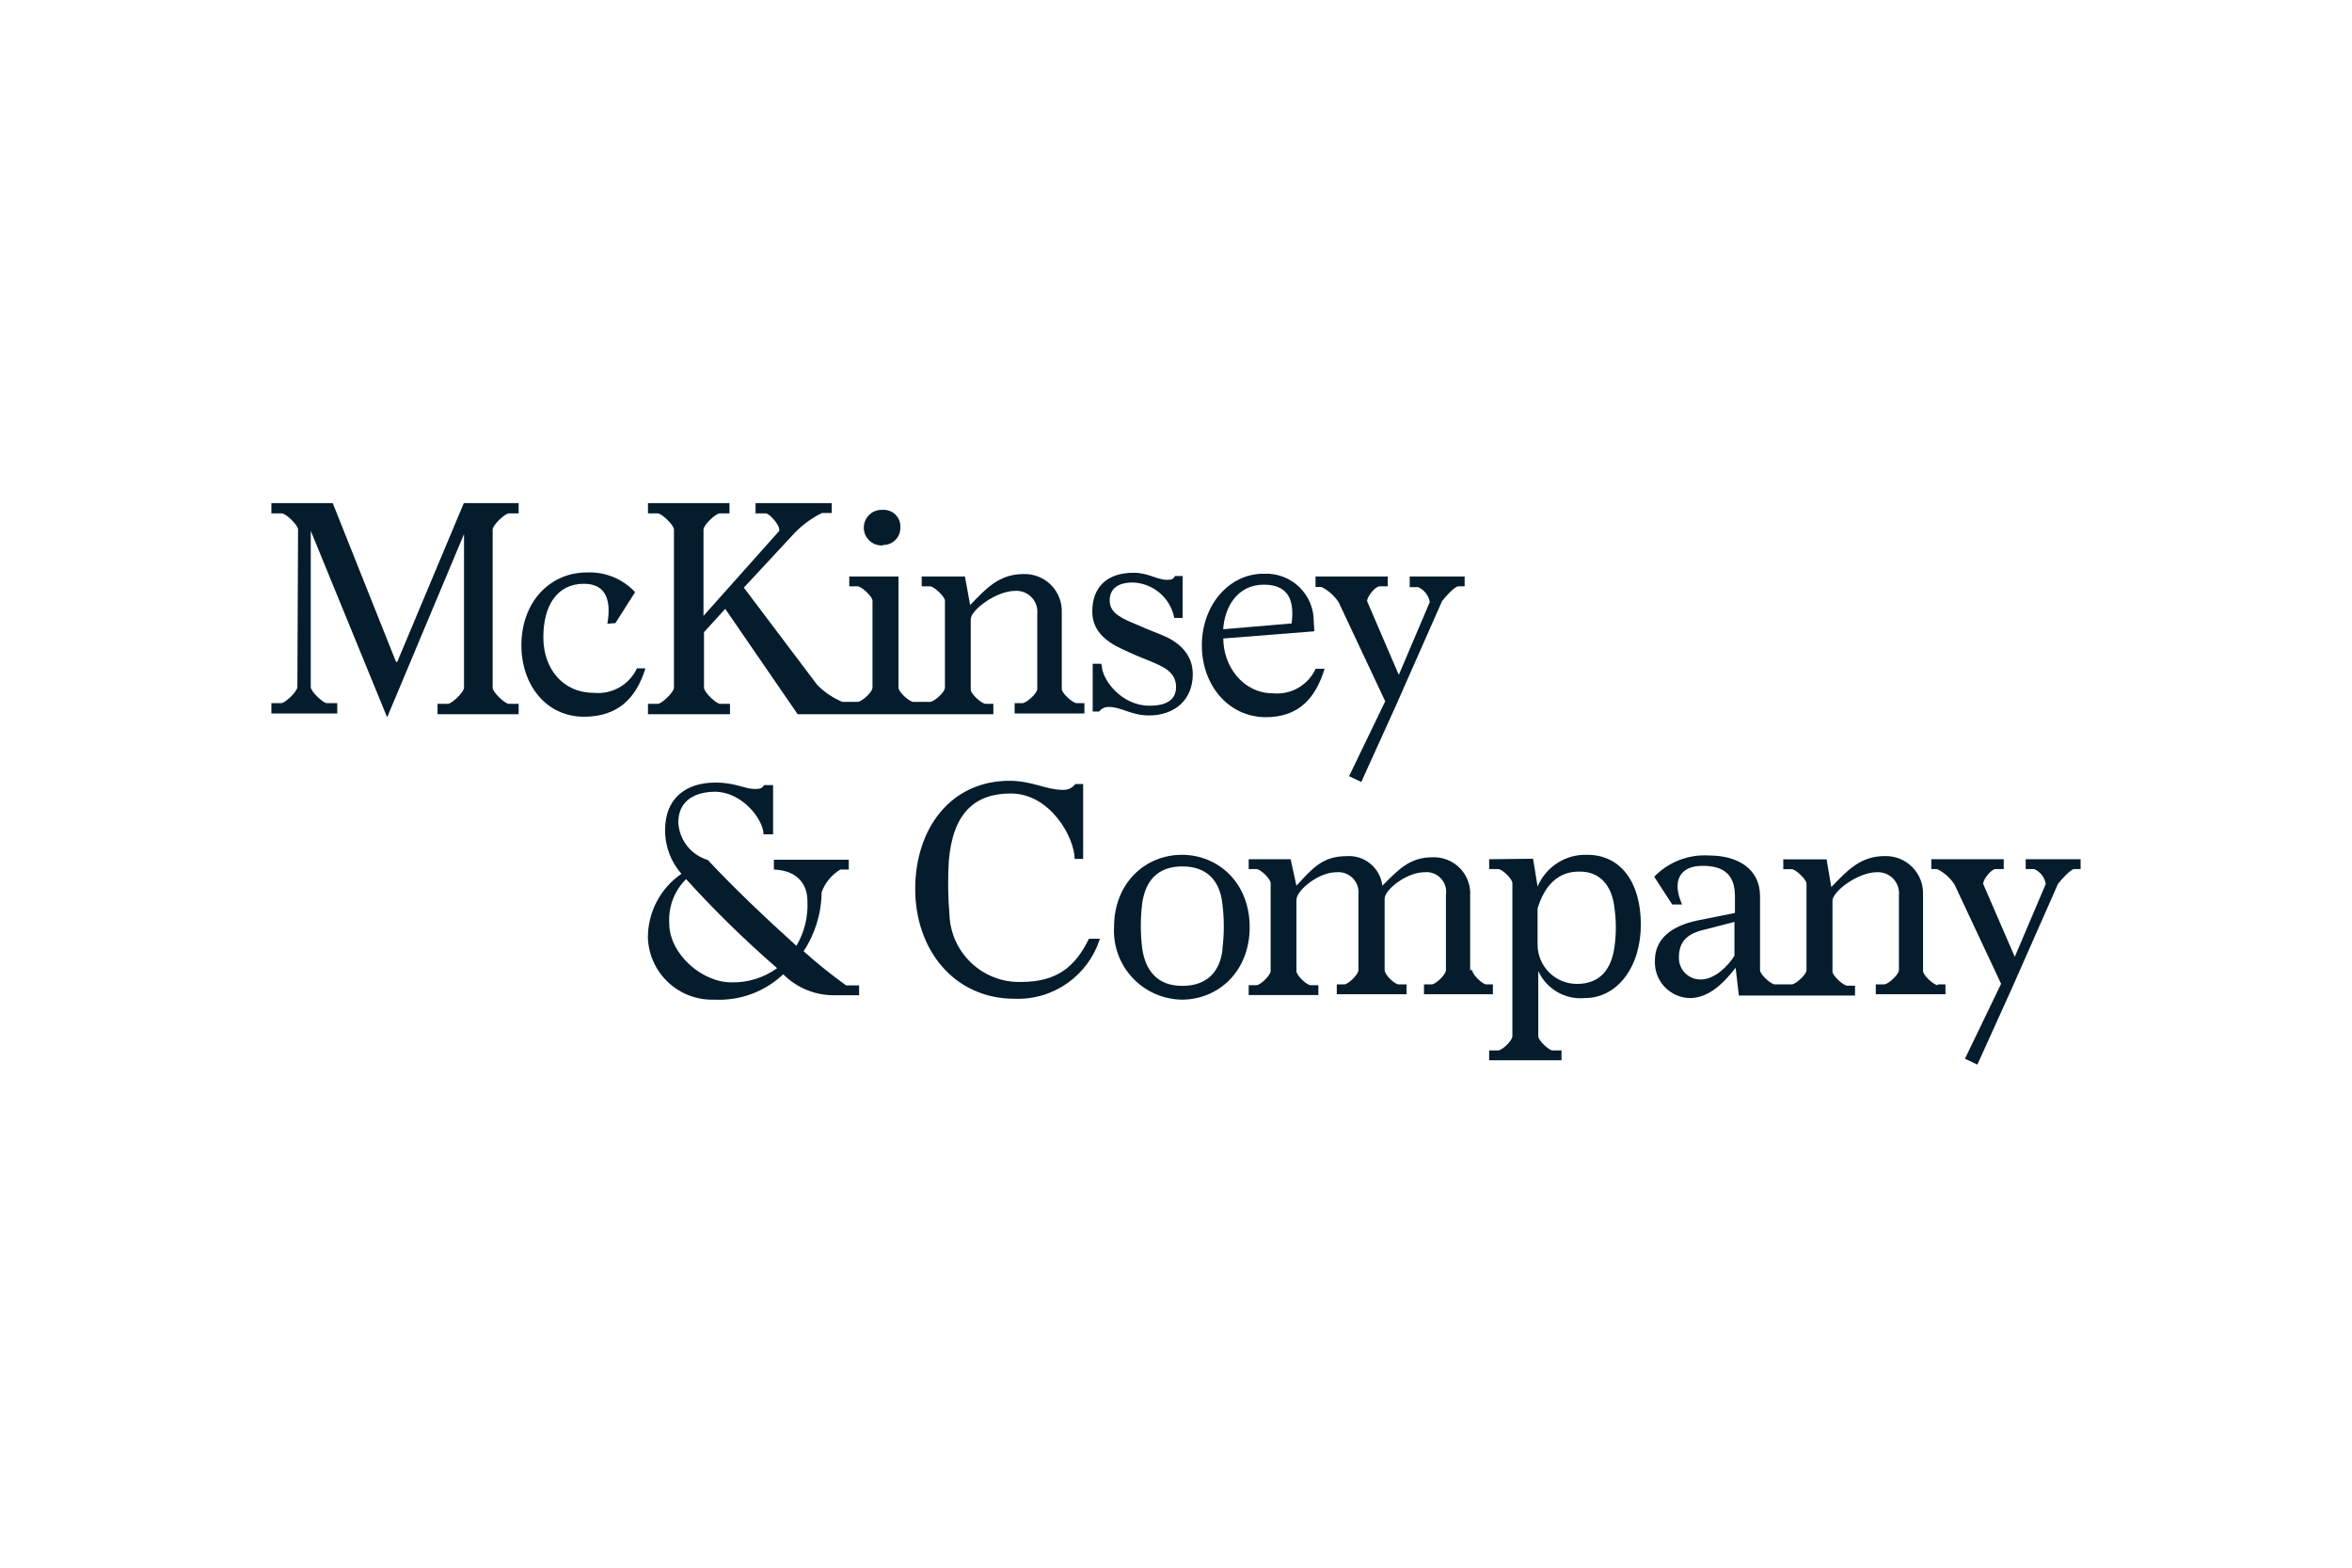
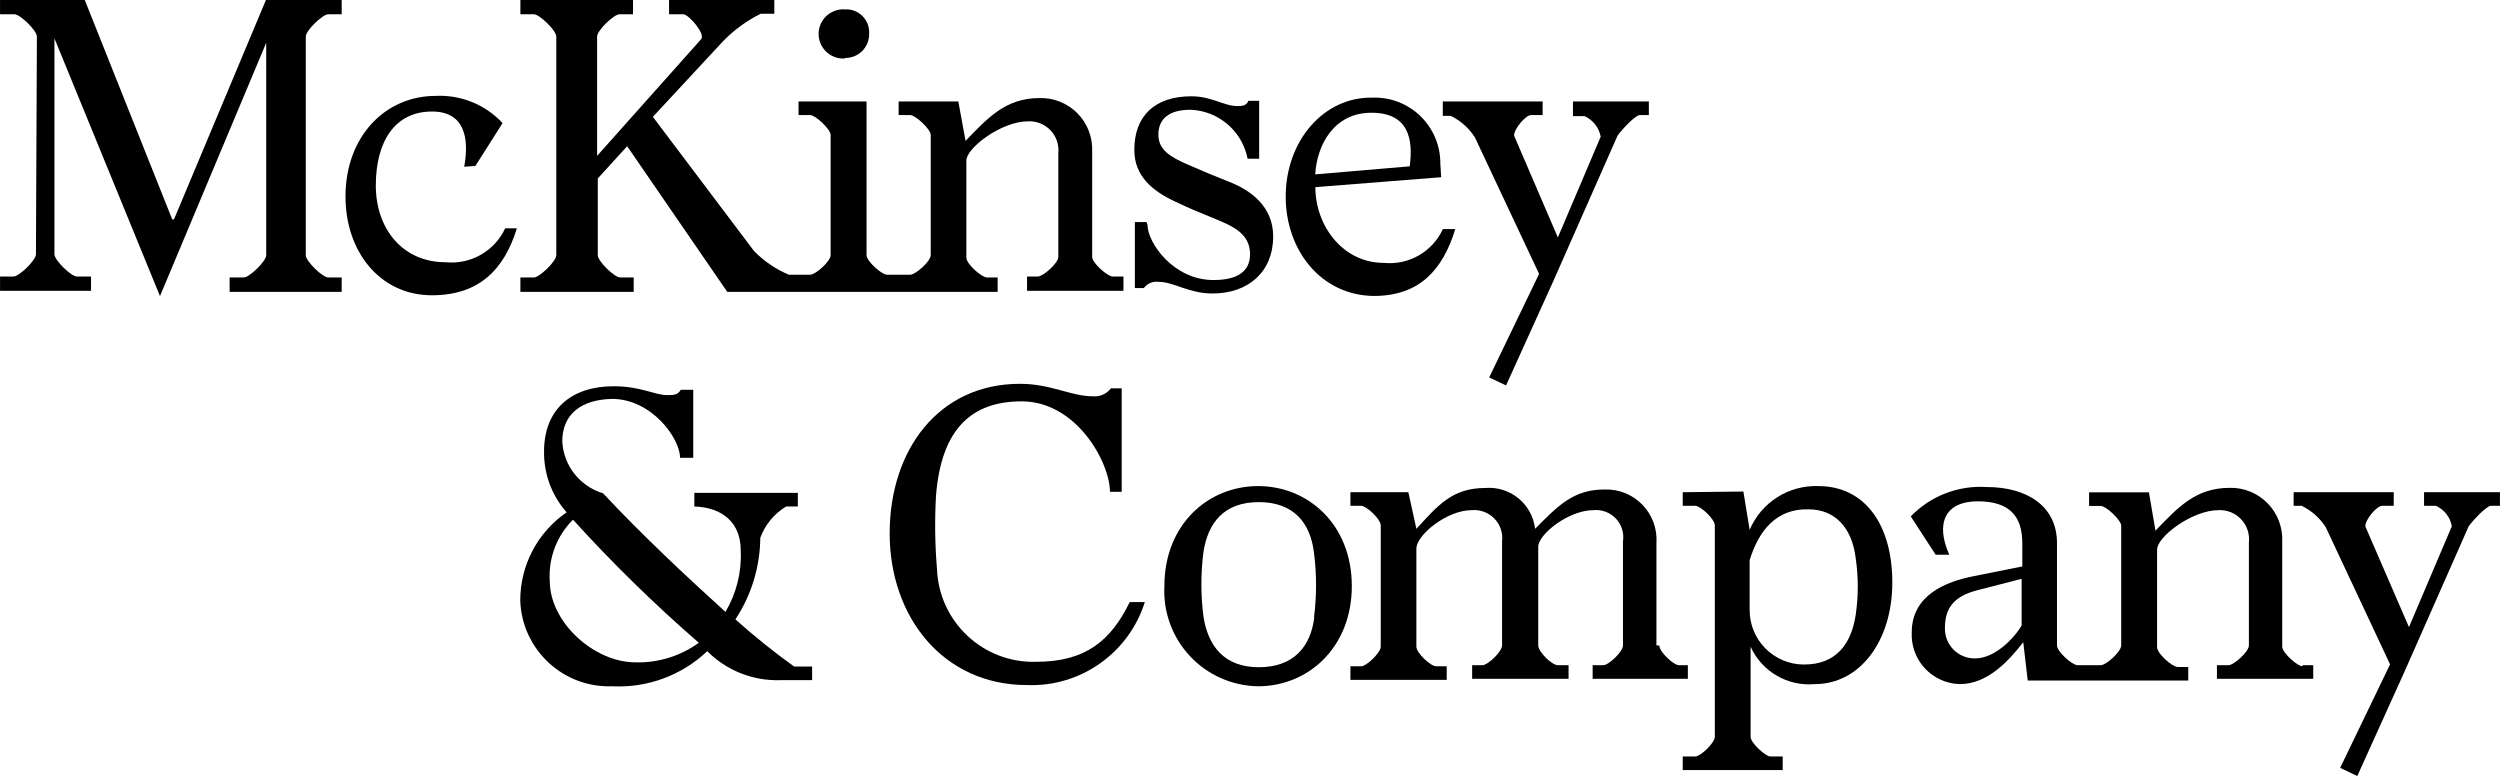
- <svg xmlns="http://www.w3.org/2000/svg" height="800" width="1200" version="1.1" id="Layer_1" viewBox="-27.572 -14.265 238.953 85.59">
-   <defs id="defs4">
-     <style id="style2">.cls-1{fill:#051c2c}</style>
-   </defs>
-   <path id="path8" d="M2.71 2.69c0-.46-1.25-1.64-1.64-1.64H0V0h6.23l6.43 16.13h.13L19.55 0h5.57v1.05h-1c-.39 0-1.64 1.18-1.64 1.64v16.07c0 .46 1.25 1.64 1.64 1.64h1v1.06h-8.24V20.4h1.05c.39 0 1.64-1.18 1.64-1.64V3.15l-7.81 18.62L4 2.82v15.87c0 .46 1.25 1.64 1.64 1.64h1.05v1.05H0v-1.05h1c.39 0 1.64-1.18 1.64-1.64z" class="cls-1" />
-   <path id="path10" d="M34.13 12.26c.39-2.16 0-4.06-2.37-4.06-2.75 0-4.13 2.23-4.13 5.44 0 3.21 2 5.64 5.12 5.64a4.35 4.35 0 004.39-2.49H38c-.92 3-2.76 4.92-6.24 4.92-3.86 0-6.36-3.25-6.36-7.25 0-4.46 2.95-7.41 6.63-7.41a6.3 6.3 0 014.92 2l-2 3.15z" class="cls-1" />
-   <path id="path12" d="M62.13 4.26a1.74 1.74 0 001.77-1.8A1.68 1.68 0 0062.13.69a1.81 1.81 0 100 3.61z" class="cls-1" />
-   <path id="path14" d="M81.81 20.33c-.39 0-1.51-1-1.51-1.44v-7.74a3.77 3.77 0 00-3.87-3.94c-2.49 0-3.8 1.45-5.44 3.15l-.53-2.9h-4.39v1h.85c.39 0 1.51 1.05 1.51 1.45v8.85c0 .46-1.12 1.44-1.51 1.44h-1.7c-.4 0-1.51-1-1.51-1.44V7.46h-5v1h.85c.4 0 1.51 1.05 1.51 1.45v8.85c0 .46-1.11 1.44-1.51 1.44H58a7.88 7.88 0 01-2.56-1.74L48 8.59l5.18-5.58a10.16 10.16 0 012.75-2h1V0h-7.74v1.05h1.05c.39 0 1.64 1.44 1.31 1.83l-7.65 8.58V2.69c0-.46 1.24-1.64 1.64-1.64h1V0h-8.28v1.05h1c.39 0 1.64 1.18 1.64 1.64v16.07c0 .46-1.25 1.64-1.64 1.64h-1v1.06h8.33V20.4h-1c-.4 0-1.64-1.18-1.64-1.64v-5.64l2.16-2.37 7.36 10.71h19.88V20.4h-.79c-.39 0-1.51-1-1.51-1.45V11.8c0-.91 2.56-2.88 4.53-2.88a2.13 2.13 0 012.23 2.36v7.61c0 .46-1.12 1.44-1.51 1.44h-.79v1.05h7.09v-1.05z" class="cls-1" />
-   <path id="path16" d="M84.37 16.53c0 1.31 1.9 4.06 4.85 4.06 1.71 0 2.69-.59 2.69-1.9 0-1.57-1.38-2.1-2.62-2.62-1-.4-1.77-.72-2.89-1.25-1.7-.79-3-1.9-3-3.8 0-2.5 1.51-3.94 4.2-3.94 1.51 0 2.36.72 3.41.72.39 0 .65-.06.78-.39h.79v4.26h-.85a4.45 4.45 0 00-4.2-3.6c-1.64 0-2.36.72-2.36 1.83s.85 1.64 2.23 2.23c1.05.46 1.84.79 3 1.25 1.51.59 3.21 1.77 3.21 4 0 2.62-1.84 4.2-4.46 4.2-1.77 0-2.82-.86-4-.86a1.15 1.15 0 00-1.05.46h-.66v-4.85h.86z" class="cls-1" />
-   <path id="path18" d="M94.53 14.46c0-4.13 2.82-7.35 6.37-7.28a4.82 4.82 0 015 4.85l.06 1-9.25.73c0 2.82 2 5.57 5.05 5.57a4.31 4.31 0 004.33-2.49h.91c-.92 3-2.63 4.92-6 4.92-3.91-.05-6.47-3.4-6.47-7.3zm9.12-2.23c.26-2-.07-3.94-2.82-3.94s-4 2.36-4.13 4.53z" class="cls-1" />
-   <path id="path20" d="M108.44 10.1a4.43 4.43 0 00-1.77-1.58h-.59V7.46h7.34v1h-.85c-.39 0-1.25 1-1.25 1.51l3.22 7.49 3.15-7.41a2.09 2.09 0 00-1.18-1.51h-.86V7.46h5.58v1h-.66c-.33 0-1.31 1.05-1.64 1.51l-4.72 10.69-3.48 7.68-1.24-.59 3.67-7.61z" class="cls-1" />
-   <path id="path22" d="M41.34 32.46a4.21 4.21 0 003 3.81c2.75 2.95 6.1 6.1 9 8.72a8.1 8.1 0 001.12-4.53c0-2-1.31-3.15-3.41-3.22v-1h7.61v1h-.86a4.5 4.5 0 00-1.9 2.3 11.06 11.06 0 01-1.83 6 51.21 51.21 0 004.32 3.47h1.32v1h-2.37A7.24 7.24 0 0152 47.88a9.46 9.46 0 01-7 2.58 6.53 6.53 0 01-6.75-6.3 7.85 7.85 0 013.41-6.49A6.62 6.62 0 0140 33.19c0-3.09 2-4.79 5.12-4.79 2 0 3 .65 3.93.65.46 0 .79 0 1-.39h.92v5H50c0-1.44-2.1-4.33-5-4.33-2.28.05-3.66 1.13-3.66 3.13zm-.92 10.24c0 3.08 3.28 6 6.3 6a7.59 7.59 0 004.66-1.44 108.36 108.36 0 01-9.25-9.05 5.82 5.82 0 00-1.71 4.49z" class="cls-1" />
-   <path id="path24" d="M81.61 36.2c0-2.23-2.49-6.69-6.49-6.69-3.67 0-5.9 2-6.3 6.89a38 38 0 00.07 5.44 7.09 7.09 0 007.28 6.82c3.67 0 5.51-1.57 6.89-4.39h1.11a8.73 8.73 0 01-8.66 6.1c-6.16 0-10.1-5-10.1-11.15s3.61-11 9.58-11c2.29 0 3.74.92 5.38.92a1.5 1.5 0 001.31-.59h.79v7.61h-.86z" class="cls-1" />
-   <path id="path26" d="M85.61 43.09c0-4.53 3.22-7.35 6.89-7.35 3.67 0 6.89 2.82 6.89 7.35 0 4.53-3.22 7.37-6.89 7.37a7 7 0 01-6.89-7.37zm11 2.3a18.72 18.72 0 000-4.73c-.26-2.23-1.51-3.74-4.06-3.74s-3.74 1.51-4.07 3.68a18.64 18.64 0 000 4.72c.33 2.16 1.51 3.74 4.07 3.74 2.56 0 3.82-1.51 4.08-3.67z" class="cls-1" />
-   <path id="path28" d="M122 47.46c0 .46 1.05 1.45 1.44 1.45h.66v1h-7v-1h.78c.4 0 1.45-1 1.45-1.45v-7.65a2 2 0 00-2.17-2.3c-1.83 0-4.06 1.78-4.06 2.69v7.26c0 .46 1 1.45 1.44 1.45h.79v1h-7.09v-1h.76c.39 0 1.44-1 1.44-1.45v-7.65a2.06 2.06 0 00-2.23-2.3c-1.84 0-4.07 1.84-4.07 2.82v7.22c0 .46 1.05 1.44 1.45 1.44h.78v1h-7.08v-1h.79c.39 0 1.44-1 1.44-1.44v-8.92c0-.46-1.05-1.44-1.44-1.44h-.79v-1h4.26l.59 2.69c1.58-1.71 2.63-3 5.06-3a3.41 3.41 0 013.67 3c1.7-1.71 2.82-2.89 5.11-2.89a3.69 3.69 0 013.81 3.94v7.53z" class="cls-1" />
-   <path id="path30" d="M128.18 36.14l.46 2.82a5.28 5.28 0 015.05-3.22c3.41 0 5.44 2.82 5.44 7.09s-2.36 7.47-5.7 7.47a4.72 4.72 0 01-4.72-2.75v6.62c0 .46 1.11 1.45 1.44 1.45h.92v1h-7.35v-1h.92c.39 0 1.44-1 1.44-1.45V38.63c0-.46-1.05-1.44-1.44-1.44h-.92v-1zm.46 5v3.72a4 4 0 004 4c2.36 0 3.48-1.51 3.8-3.67a14.29 14.29 0 000-4.13c-.26-2.23-1.5-3.61-3.47-3.61-2.36-.07-3.67 1.57-4.33 3.74z" class="cls-1" />
-   <path id="path32" d="M169.3 48.99c-.39 0-1.5-1-1.5-1.44v-7.74a3.78 3.78 0 00-3.87-3.94c-2.5 0-3.81 1.45-5.45 3.15L158 36.2h-4.4v1h.86c.39 0 1.5 1.05 1.5 1.45v8.81c0 .46-1.11 1.45-1.5 1.45h-1.71c-.39 0-1.51-1-1.51-1.45v-7.52c0-2.75-2.23-4.13-5.18-4.13a7.11 7.11 0 00-5.57 2.16l1.83 2.82h1c-1.05-2.36-.27-3.93 2.09-3.93s3.28 1.11 3.28 3.08v1.71l-3.6.72c-2 .39-4.53 1.38-4.53 4.13a3.63 3.63 0 003.54 3.8c2 0 3.54-1.64 4.66-3.08l.33 2.82h11.8v-1h-.78c-.4 0-1.51-1-1.51-1.44v-7.2c0-.92 2.56-2.89 4.52-2.89a2.14 2.14 0 012.23 2.37v7.58c0 .46-1.11 1.45-1.5 1.45H163v1h7.08v-1h-.79zm-20.66-3c-.59 1-2 2.42-3.41 2.42a2.18 2.18 0 01-2.23-2.24c0-1.38.59-2.29 2.3-2.75l3.34-.86v3.42z" class="cls-1" />
-   <path id="path34" d="M171 38.76a4.4 4.4 0 00-1.77-1.57h-.59v-1H176v1h-.85c-.39 0-1.24 1-1.24 1.51l3.21 7.41 3.15-7.41a2 2 0 00-1.18-1.51h-.86v-1h5.58v1h-.66c-.32 0-1.31 1.05-1.64 1.51l-4.72 10.69-3.47 7.67-1.26-.6 3.67-7.61z" class="cls-1" />
+ <svg xmlns="http://www.w3.org/2000/svg" width="500" height="155.21" version="1.1" viewBox="0 0 500 155.214">
+   <g stroke-width="2.72">
+     <path class="cls-1" d="m7.372 7.317c0-1.251-3.4-4.461-4.461-4.461h-2.911v-2.856h16.947l17.491 43.877h0.354l18.389-43.877h15.152v2.856h-2.72c-1.061 0-4.461 3.21-4.461 4.461v43.714c0 1.251 3.4 4.461 4.461 4.461h2.72v2.883h-22.414v-2.883h2.856c1.061 0 4.461-3.21 4.461-4.461v-42.462l-21.245 50.65-21.109-51.548v43.17c0 1.251 3.4 4.461 4.461 4.461h2.856v2.856h-18.198v-2.856h2.72c1.061 0 4.461-3.21 4.461-4.461z" />
+     <path class="cls-1" d="m92.84 33.35c1.061-5.876 0-11.044-6.447-11.044-7.481 0-11.234 6.066-11.234 14.798 0 8.732 5.44 15.342 13.927 15.342a11.833 11.833 0 0 0 11.942 -6.773h2.339c-2.503 8.161-7.508 13.383-16.974 13.383-10.5 0-17.3-8.841-17.3-19.721 0-12.132 8.025-20.157 18.035-20.157a17.137 17.137 0 0 1 13.383 5.44l-5.44 8.569z" />
+     <path class="cls-1" d="m169.01 11.588a4.733 4.733 0 0 0 4.815 -4.896 4.57 4.57 0 0 0 -4.815 -4.815 4.924 4.924 0 1 0 0 9.82z" />
+     <path class="cls-1" d="m222.54 55.302c-1.061 0-4.107-2.72-4.107-3.917v-21.054a10.255 10.255 0 0 0 -10.527 -10.718c-6.773 0-10.337 3.944-14.798 8.569l-1.442-7.889h-11.942v2.72h2.312c1.061 0 4.107 2.856 4.107 3.944v24.074c0 1.251-3.047 3.917-4.107 3.917h-4.624c-1.088 0-4.107-2.72-4.107-3.917v-30.738h-13.601v2.72h2.312c1.088 0 4.107 2.856 4.107 3.944v24.074c0 1.251-3.019 3.917-4.107 3.917h-4.244a21.435 21.435 0 0 1 -6.964 -4.733l-20.238-26.848 14.091-15.179a27.637 27.637 0 0 1 7.481 -5.44h2.72v-2.747h-21.054v2.856h2.856c1.061 0 4.461 3.917 3.563 4.978l-20.81 23.339v-23.856c0-1.251 3.373-4.461 4.461-4.461h2.72v-2.856h-22.523v2.856h2.72c1.061 0 4.461 3.21 4.461 4.461v43.714c0 1.251-3.4 4.461-4.461 4.461h-2.72v2.883h22.659v-2.883h-2.72c-1.088 0-4.461-3.21-4.461-4.461v-15.342l5.876-6.447 20.021 29.133h54.078v-2.883h-2.149c-1.061 0-4.107-2.72-4.107-3.944v-19.449c0-2.475 6.964-7.834 12.323-7.834a5.794 5.794 0 0 1 6.066 6.42v20.701c0 1.251-3.047 3.917-4.107 3.917h-2.149v2.856h19.286v-2.856z" />
+     <path class="cls-1" d="m229.5 44.965c0 3.563 5.168 11.044 13.193 11.044 4.652 0 7.317-1.605 7.317-5.168 0-4.271-3.754-5.712-7.127-7.127-2.72-1.088-4.815-1.958-7.861-3.4-4.624-2.149-8.161-5.168-8.161-10.337 0-6.801 4.107-10.718 11.425-10.718 4.107 0 6.42 1.958 9.276 1.958 1.061 0 1.768-0.163 2.122-1.061h2.149v11.588h-2.312a12.105 12.105 0 0 0 -11.425 -9.793c-4.461 0-6.42 1.958-6.42 4.978 0 3.019 2.312 4.461 6.066 6.066 2.856 1.251 5.005 2.149 8.161 3.4 4.107 1.605 8.732 4.815 8.732 10.881 0 7.127-5.005 11.425-12.132 11.425-4.815 0-7.671-2.339-10.881-2.339a3.128 3.128 0 0 0 -2.856 1.251h-1.795v-13.193h2.339z" />
+     <path class="cls-1" d="m257.14 39.334c0-11.234 7.671-19.993 17.328-19.803a13.111 13.111 0 0 1 13.601 13.193l0.163 2.72-25.162 1.986c0 7.671 5.44 15.152 13.737 15.152a11.724 11.724 0 0 0 11.778 -6.773h2.475c-2.503 8.161-7.154 13.383-16.321 13.383-10.636-0.136-17.6-9.249-17.6-19.857zm24.808-6.066c0.707-5.44-0.19-10.718-7.671-10.718s-10.881 6.42-11.234 12.323z" />
+     <path class="cls-1" d="m294.98 27.474a12.05 12.05 0 0 0 -4.815 -4.298h-1.605v-2.883h19.966v2.72h-2.312c-1.061 0-3.4 2.72-3.4 4.107l8.759 20.374 8.569-20.157a5.685 5.685 0 0 0 -3.21 -4.107h-2.339v-2.938h15.179v2.72h-1.795c-0.898 0-3.563 2.856-4.461 4.107l-12.839 29.079-9.466 20.891-3.373-1.605 9.983-20.701z" />
+     <path class="cls-1" d="m112.45 88.298a11.452 11.452 0 0 0 8.161 10.364c7.481 8.025 16.593 16.593 24.482 23.72a22.034 22.034 0 0 0 3.047 -12.323c0-5.44-3.563-8.569-9.276-8.759v-2.72h20.701v2.72h-2.339a12.241 12.241 0 0 0 -5.168 6.256 30.085 30.085 0 0 1 -4.978 16.321 139.3 139.3 0 0 0 11.751 9.439h3.591v2.72h-6.447a19.694 19.694 0 0 1 -14.526 -5.794 25.733 25.733 0 0 1 -19.041 7.018 17.763 17.763 0 0 1 -18.361 -17.137 21.354 21.354 0 0 1 9.276 -17.654 18.008 18.008 0 0 1 -4.516 -12.186c0-8.405 5.44-13.03 13.927-13.03 5.44 0 8.161 1.768 10.69 1.768 1.251 0 2.149 0 2.72-1.061h2.503v13.601h-2.639c0-3.917-5.712-11.778-13.601-11.778-6.202 0.136-9.956 3.074-9.956 8.514zm-2.503 27.855c0 8.378 8.922 16.321 17.137 16.321a20.646 20.646 0 0 0 12.676 -3.917 294.76 294.76 0 0 1 -25.162 -24.618 15.832 15.832 0 0 0 -4.652 12.214z" />
+     <path class="cls-1" d="m222 98.471c0-6.066-6.773-18.198-17.654-18.198-9.983 0-16.049 5.44-17.137 18.742a103.37 103.37 0 0 0 0.19 14.798 19.286 19.286 0 0 0 19.803 18.552c9.983 0 14.988-4.271 18.742-11.942h3.019a23.747 23.747 0 0 1 -23.557 16.593c-16.756 0-27.474-13.601-27.474-30.33s9.82-29.922 26.06-29.922c6.229 0 10.174 2.503 14.635 2.503a4.08 4.08 0 0 0 3.563 -1.605h2.149v20.701h-2.339z" />
+     <path class="cls-1" d="m232.88 117.21c0-12.323 8.759-19.993 18.742-19.993 9.983 0 18.742 7.671 18.742 19.993 0 12.322-8.759 20.048-18.742 20.048a19.041 19.041 0 0 1 -18.742 -20.048zm29.922 6.256a50.922 50.922 0 0 0 0 -12.867c-0.707-6.066-4.107-10.174-11.044-10.174s-10.174 4.107-11.071 10.01a50.705 50.705 0 0 0 0 12.839c0.898 5.876 4.107 10.174 11.071 10.174s10.391-4.107 11.098-9.983z" />
+     <path class="cls-1" d="m331.86 129.1c0 1.251 2.856 3.944 3.917 3.944h1.795v2.72h-19.041v-2.72h2.122c1.088 0 3.944-2.72 3.944-3.944v-20.81a5.44 5.44 0 0 0 -5.903 -6.256c-4.978 0-11.044 4.842-11.044 7.317v19.749c0 1.251 2.72 3.944 3.917 3.944h2.149v2.72h-19.286v-2.72h2.067c1.061 0 3.917-2.72 3.917-3.944v-20.81a5.604 5.604 0 0 0 -6.066 -6.256c-5.005 0-11.071 5.005-11.071 7.671v19.64c0 1.251 2.856 3.917 3.944 3.917h2.122v2.72h-19.259v-2.72h2.149c1.061 0 3.917-2.72 3.917-3.917v-24.264c0-1.251-2.856-3.917-3.917-3.917h-2.149v-2.72h11.588l1.605 7.317c4.298-4.652 7.154-8.161 13.764-8.161a9.276 9.276 0 0 1 9.983 8.161c4.624-4.652 7.671-7.861 13.9-7.861a10.038 10.038 0 0 1 10.364 10.718v20.483z" />
+     <path class="cls-1" d="m348.68 98.308 1.251 7.671a14.363 14.363 0 0 1 13.737 -8.759c9.276 0 14.798 7.671 14.798 19.286 0 11.615-6.42 20.32-15.505 20.32a12.839 12.839 0 0 1 -12.839 -7.481v18.008c0 1.251 3.019 3.944 3.917 3.944h2.503v2.72h-19.993v-2.72h2.503c1.061 0 3.917-2.72 3.917-3.944v-42.272c0-1.251-2.856-3.917-3.917-3.917h-2.503v-2.72zm1.251 13.601v10.119a10.881 10.881 0 0 0 10.881 10.881c6.42 0 9.466-4.107 10.337-9.983a38.872 38.872 0 0 0 0 -11.234c-0.707-6.066-4.08-9.82-9.439-9.82-6.42-0.19-9.983 4.271-11.778 10.174z" />
+     <path class="cls-1" d="m460.53 133.26c-1.061 0-4.08-2.72-4.08-3.917v-21.054a10.282 10.282 0 0 0 -10.527 -10.718c-6.801 0-10.364 3.944-14.825 8.569l-1.306-7.671h-11.969v2.72h2.339c1.061 0 4.08 2.856 4.08 3.944v23.965c0 1.251-3.019 3.944-4.08 3.944h-4.652c-1.061 0-4.107-2.72-4.107-3.944v-20.456c0-7.481-6.066-11.234-14.091-11.234a19.341 19.341 0 0 0 -15.152 5.876l4.978 7.671h2.72c-2.856-6.42-0.734-10.69 5.685-10.69s8.922 3.019 8.922 8.378v4.652l-9.793 1.958c-5.44 1.061-12.323 3.754-12.323 11.234a9.874 9.874 0 0 0 9.63 10.337c5.44 0 9.63-4.461 12.676-8.378l0.898 7.671h32.098v-2.72h-2.122c-1.088 0-4.107-2.72-4.107-3.917v-19.585c0-2.503 6.964-7.861 12.295-7.861a5.821 5.821 0 0 1 6.066 6.447v20.619c0 1.251-3.019 3.944-4.08 3.944h-2.312v2.72h19.259v-2.72h-2.149zm-56.199-8.161c-1.605 2.72-5.44 6.583-9.276 6.583a5.93 5.93 0 0 1 -6.066 -6.093c0-3.754 1.605-6.229 6.256-7.481l9.085-2.339v9.303z" />
+     <path class="cls-1" d="m465.15 105.43a11.969 11.969 0 0 0 -4.815 -4.271h-1.605v-2.72h20.021v2.72h-2.312c-1.061 0-3.373 2.72-3.373 4.107l8.732 20.157 8.569-20.157a5.44 5.44 0 0 0 -3.21 -4.107h-2.339v-2.72h15.179v2.72h-1.795c-0.87 0-3.563 2.856-4.461 4.107l-12.839 29.079-9.439 20.864-3.427-1.632 9.983-20.701z" />
+   </g>
</svg>
